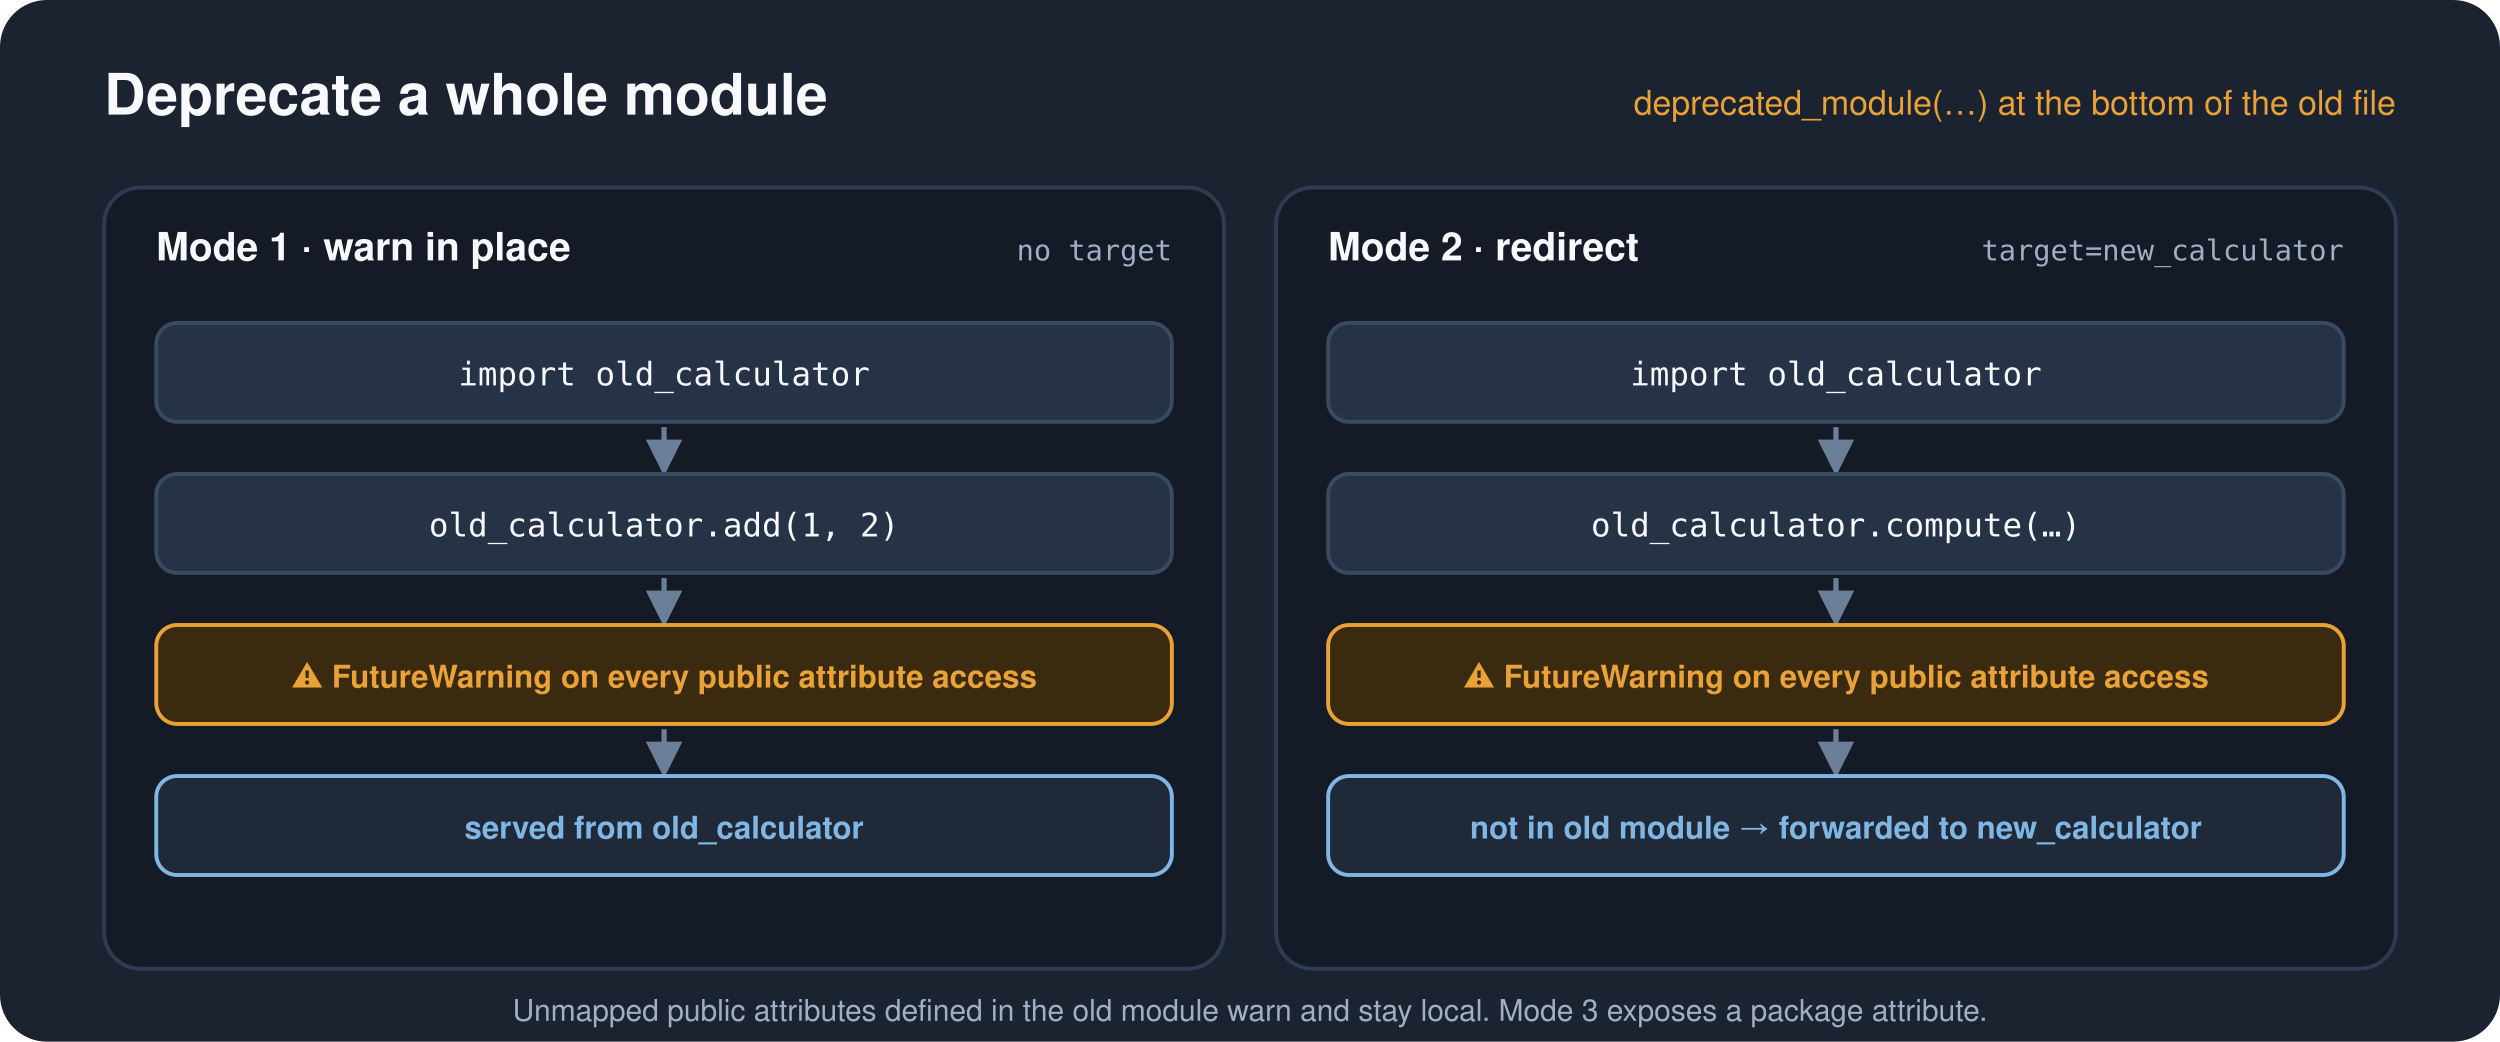
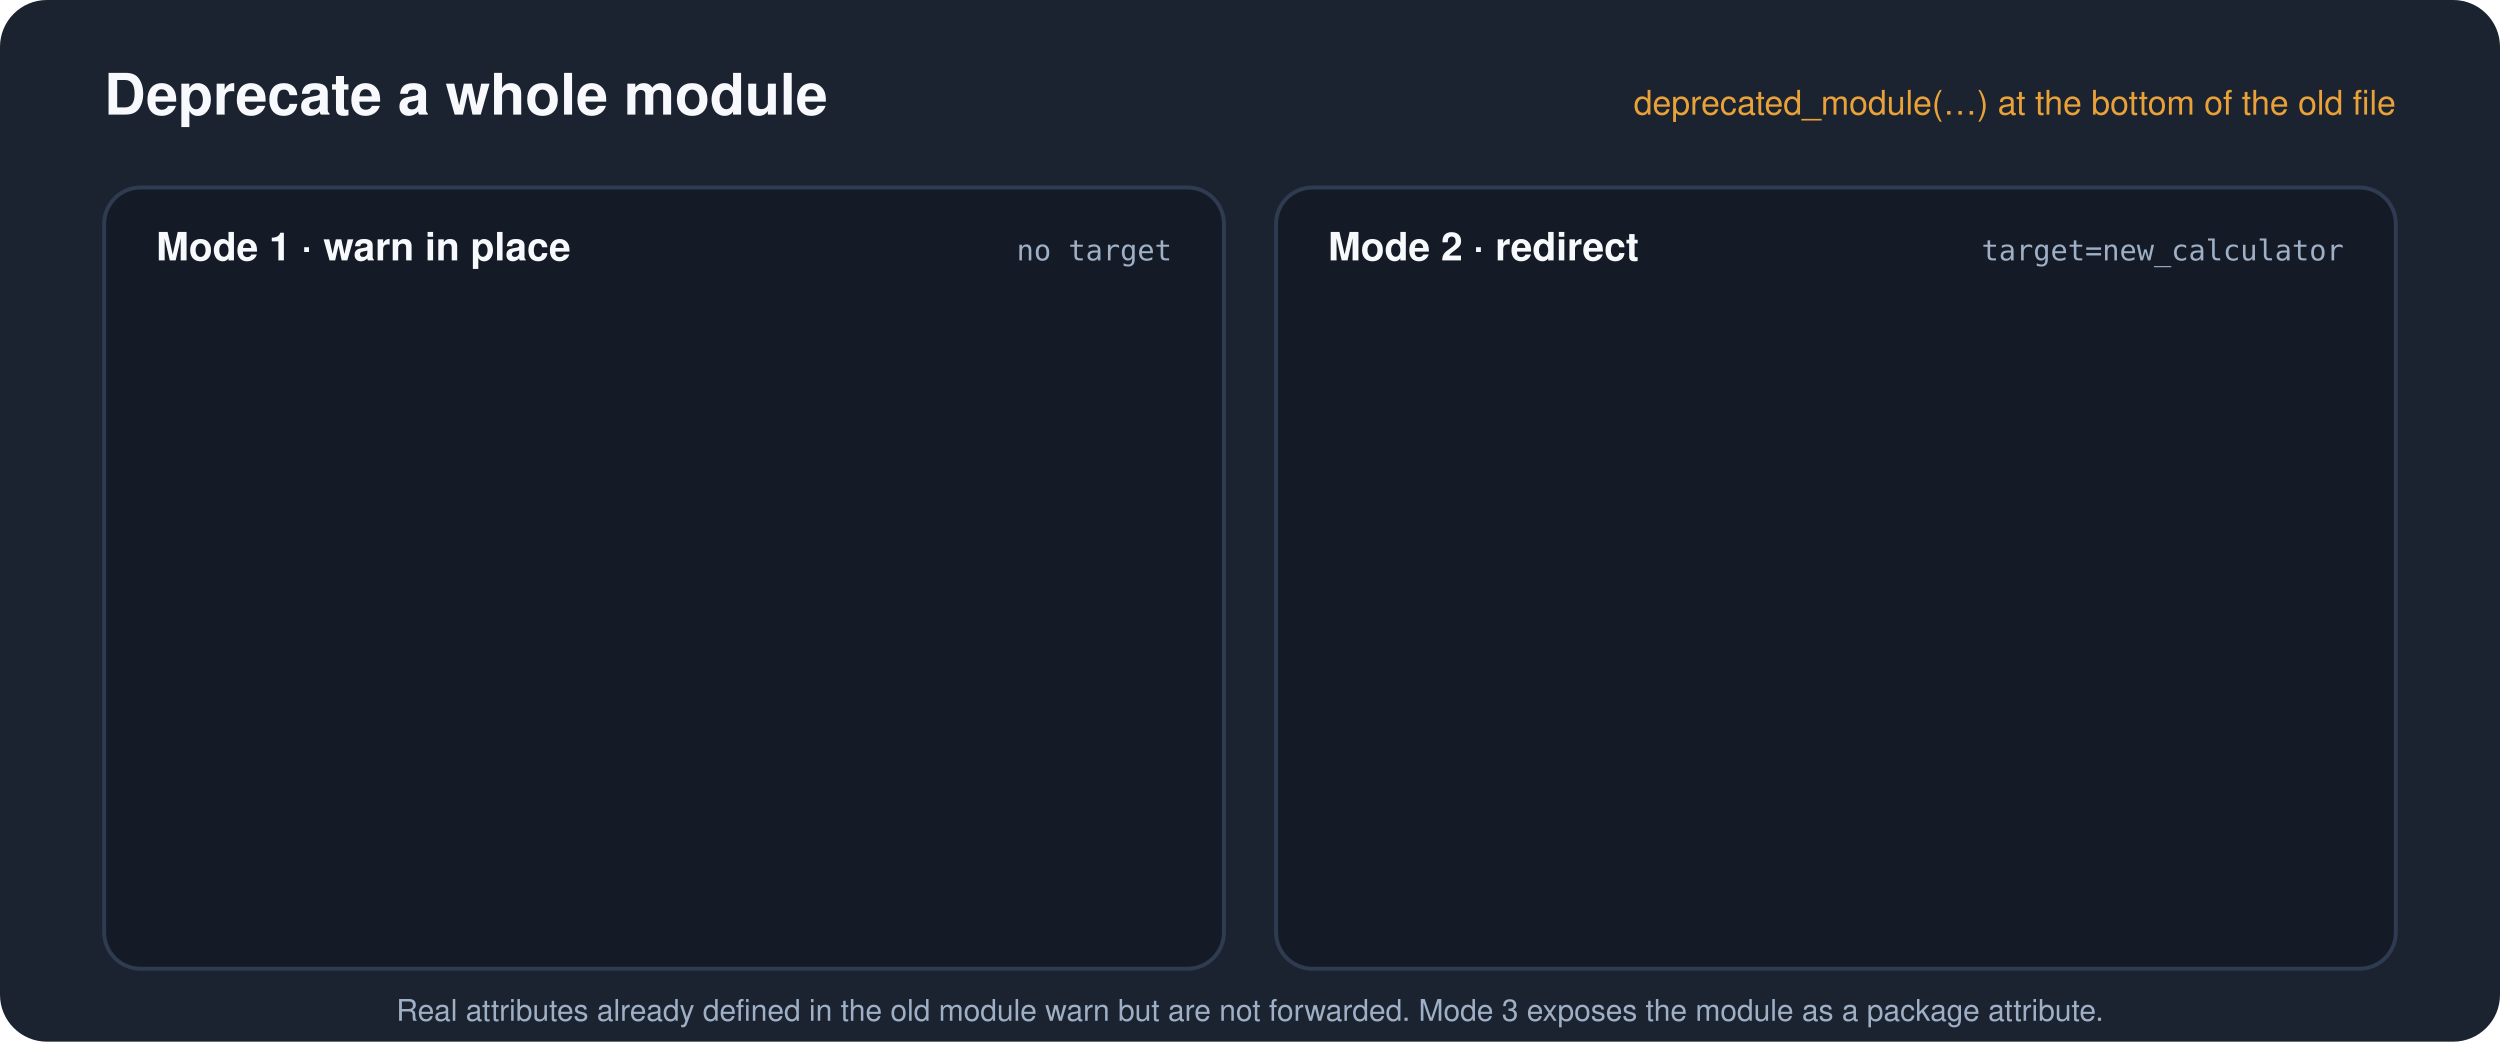
<svg xmlns="http://www.w3.org/2000/svg" viewBox="0 0 960 400" width="960" height="400" role="img" aria-labelledby="t d">
  <style>
    text { font-family: ui-sans-serif, system-ui, -apple-system, "Segoe UI", Helvetica, Arial, sans-serif; }
    .mono { font-family: ui-monospace, SFMono-Regular, Menlo, Consolas, monospace; }
+ 
+     .show { opacity: 0; }
+     .g0 { animation: g0 12s ease-out infinite; }
+     @keyframes g0 { 0%, 5% { opacity: 0 } 8%, 92% { opacity: 1 } 97%, 100% { opacity: 0 } }
+     .g1 { animation: g1 12s ease-out infinite; }
+     @keyframes g1 { 0%, 25% { opacity: 0 } 28%, 92% { opacity: 1 } 97%, 100% { opacity: 0 } }
+     .g2 { animation: g2 12s ease-out infinite; }
+     @keyframes g2 { 0%, 45% { opacity: 0 } 48%, 92% { opacity: 1 } 97%, 100% { opacity: 0 } }
+     .g3 { animation: g3 12s ease-out infinite; }
+     @keyframes g3 { 0%, 65% { opacity: 0 } 68%, 92% { opacity: 1 } 97%, 100% { opacity: 0 } }
+     @media (prefers-reduced-motion: reduce) { .show { animation: none !important; opacity: 1 !important; } }
  </style>
  <defs>
    <marker id="ah" viewBox="0 0 10 10" refX="8" refY="5" markerWidth="7" markerHeight="7" orient="auto-start-reverse">
      <path d="M0 0 L10 5 L0 10 z" fill="#6B7F99" />
    </marker>
    <marker id="ahg" viewBox="0 0 10 10" refX="8" refY="5" markerWidth="7" markerHeight="7" orient="auto-start-reverse">
      <path d="M0 0 L10 5 L0 10 z" fill="#6FCF97" />
    </marker>
    <marker id="ahr" viewBox="0 0 10 10" refX="8" refY="5" markerWidth="7" markerHeight="7" orient="auto-start-reverse">
      <path d="M0 0 L10 5 L0 10 z" fill="#E8735A" />
    </marker>
    <marker id="aha" viewBox="0 0 10 10" refX="8" refY="5" markerWidth="7" markerHeight="7" orient="auto-start-reverse">
      <path d="M0 0 L10 5 L0 10 z" fill="#EAA238" />
    </marker>
  </defs>
  <rect width="960" height="400" rx="18" fill="#1B2330" />
  <text x="40" y="44" font-size="22" fill="#F7F9FC" font-weight="700">Deprecate a whole module</text>
  <text x="920" y="44" font-size="13" fill="#EAA238" text-anchor="end">deprecated_module(…) at the bottom of the old file</text>
  <rect x="40" y="72" width="430" height="300" rx="14" fill="#141B26" stroke="#2E3B50" stroke-width="1.5" />
  <text x="60" y="100" font-size="15" fill="#F7F9FC" font-weight="700">Mode 1 · warn in place</text>
  <text x="450" y="100" font-size="11" fill="#9FB0C6" text-anchor="end" class="mono">no target</text>
-   <rect x="60" y="124" width="390" height="38" rx="8" fill="#263246" stroke="#3A4A60" stroke-width="1.5" />
-   <text x="255" y="148" font-size="12.5" fill="#F7F9FC" text-anchor="middle" class="mono">import old_calculator</text>
-   <line x1="255" y1="164" x2="255" y2="180" stroke="#6B7F99" stroke-width="2" marker-end="url(#ah)" />
-   <rect x="60" y="182" width="390" height="38" rx="8" fill="#263246" stroke="#3A4A60" stroke-width="1.5" />
-   <text x="255" y="206" font-size="12.5" fill="#F7F9FC" text-anchor="middle" class="mono">old_calculator.add(1, 2)</text>
-   <line x1="255" y1="222" x2="255" y2="238" stroke="#6B7F99" stroke-width="2" marker-end="url(#ah)" />
-   <rect x="60" y="240" width="390" height="38" rx="8" fill="#3A2B10" stroke="#EAA238" stroke-width="1.5" />
-   <text x="255" y="264" font-size="12" fill="#EAA238" text-anchor="middle" font-weight="600">⚠ FutureWarning on every public attribute access</text>
-   <line x1="255" y1="280" x2="255" y2="296" stroke="#6B7F99" stroke-width="2" marker-end="url(#ah)" />
-   <rect x="60" y="298" width="390" height="38" rx="8" fill="#1F2938" stroke="#7FB6E3" stroke-width="1.5" />
-   <text x="255" y="322" font-size="12" fill="#7FB6E3" text-anchor="middle" font-weight="600">served from old_calculator</text>
  <rect x="490" y="72" width="430" height="300" rx="14" fill="#141B26" stroke="#2E3B50" stroke-width="1.5" />
  <text x="510" y="100" font-size="15" fill="#F7F9FC" font-weight="700">Mode 2 · redirect</text>
  <text x="900" y="100" font-size="11" fill="#9FB0C6" text-anchor="end" class="mono">target=new_calculator</text>
-   <rect x="510" y="124" width="390" height="38" rx="8" fill="#263246" stroke="#3A4A60" stroke-width="1.5" />
-   <text x="705" y="148" font-size="12.5" fill="#F7F9FC" text-anchor="middle" class="mono">import old_calculator</text>
-   <line x1="705" y1="164" x2="705" y2="180" stroke="#6B7F99" stroke-width="2" marker-end="url(#ah)" />
-   <rect x="510" y="182" width="390" height="38" rx="8" fill="#263246" stroke="#3A4A60" stroke-width="1.5" />
-   <text x="705" y="206" font-size="12.5" fill="#F7F9FC" text-anchor="middle" class="mono">old_calculator.compute(…)</text>
-   <line x1="705" y1="222" x2="705" y2="238" stroke="#6B7F99" stroke-width="2" marker-end="url(#ah)" />
-   <rect x="510" y="240" width="390" height="38" rx="8" fill="#3A2B10" stroke="#EAA238" stroke-width="1.5" />
-   <text x="705" y="264" font-size="12" fill="#EAA238" text-anchor="middle" font-weight="600">⚠ FutureWarning on every public attribute access</text>
-   <line x1="705" y1="280" x2="705" y2="296" stroke="#6B7F99" stroke-width="2" marker-end="url(#ah)" />
-   <rect x="510" y="298" width="390" height="38" rx="8" fill="#1F2938" stroke="#7FB6E3" stroke-width="1.5" />
-   <text x="705" y="322" font-size="12" fill="#7FB6E3" text-anchor="middle" font-weight="600">not in old module → forwarded to new_calculator</text>
-   <text x="480" y="392" font-size="11.5" fill="#9FB0C6" text-anchor="middle">Unmapped public attributes defined in the old module warn and stay local. Mode 3 exposes a package attribute.</text>
+   <g class="show g0">
+     <rect x="60" y="124" width="390" height="38" rx="8" fill="#263246" stroke="#3A4A60" stroke-width="1.5" />
+     <text x="255" y="148" font-size="12.5" fill="#F7F9FC" text-anchor="middle" class="mono">import old_calculator</text>
+     <rect x="510" y="124" width="390" height="38" rx="8" fill="#263246" stroke="#3A4A60" stroke-width="1.5" />
+     <text x="705" y="148" font-size="12.5" fill="#F7F9FC" text-anchor="middle" class="mono">import old_calculator</text>
+   </g>
+   <g class="show g1">
+     <line x1="255" y1="164" x2="255" y2="180" stroke="#6B7F99" stroke-width="2" marker-end="url(#ah)" />
+     <rect x="60" y="182" width="390" height="38" rx="8" fill="#263246" stroke="#3A4A60" stroke-width="1.5" />
+     <text x="255" y="206" font-size="12.5" fill="#F7F9FC" text-anchor="middle" class="mono">old_calculator.add(1, 2)</text>
+     <line x1="705" y1="164" x2="705" y2="180" stroke="#6B7F99" stroke-width="2" marker-end="url(#ah)" />
+     <rect x="510" y="182" width="390" height="38" rx="8" fill="#263246" stroke="#3A4A60" stroke-width="1.5" />
+     <text x="705" y="206" font-size="12.5" fill="#F7F9FC" text-anchor="middle" class="mono">old_calculator.compute(…)</text>
+   </g>
+   <g class="show g2">
+     <line x1="255" y1="222" x2="255" y2="238" stroke="#6B7F99" stroke-width="2" marker-end="url(#ah)" />
+     <rect x="60" y="240" width="390" height="38" rx="8" fill="#3A2B10" stroke="#EAA238" stroke-width="1.5" />
+     <text x="255" y="264" font-size="12" fill="#EAA238" text-anchor="middle" font-weight="600">⚠ FutureWarning on every public attribute access</text>
+     <line x1="705" y1="222" x2="705" y2="238" stroke="#6B7F99" stroke-width="2" marker-end="url(#ah)" />
+     <rect x="510" y="240" width="390" height="38" rx="8" fill="#3A2B10" stroke="#EAA238" stroke-width="1.5" />
+     <text x="705" y="264" font-size="12" fill="#EAA238" text-anchor="middle" font-weight="600">⚠ FutureWarning on every public attribute access</text>
+   </g>
+   <g class="show g3">
+     <line x1="255" y1="280" x2="255" y2="296" stroke="#6B7F99" stroke-width="2" marker-end="url(#ah)" />
+     <rect x="60" y="298" width="390" height="38" rx="8" fill="#1F2938" stroke="#7FB6E3" stroke-width="1.5" />
+     <text x="255" y="322" font-size="12" fill="#7FB6E3" text-anchor="middle" font-weight="600">served from old_calculator</text>
+     <line x1="705" y1="280" x2="705" y2="296" stroke="#6B7F99" stroke-width="2" marker-end="url(#ah)" />
+     <rect x="510" y="298" width="390" height="38" rx="8" fill="#1F2938" stroke="#7FB6E3" stroke-width="1.5" />
+     <text x="705" y="322" font-size="12" fill="#7FB6E3" text-anchor="middle" font-weight="600">not in old module → forwarded to new_calculator</text>
+   </g>
+   <text x="480" y="392" font-size="11.5" fill="#9FB0C6" text-anchor="middle">Real attributes already defined in the old module warn but are not forwarded. Mode 3 exposes the module as a package attribute.</text>
</svg>
